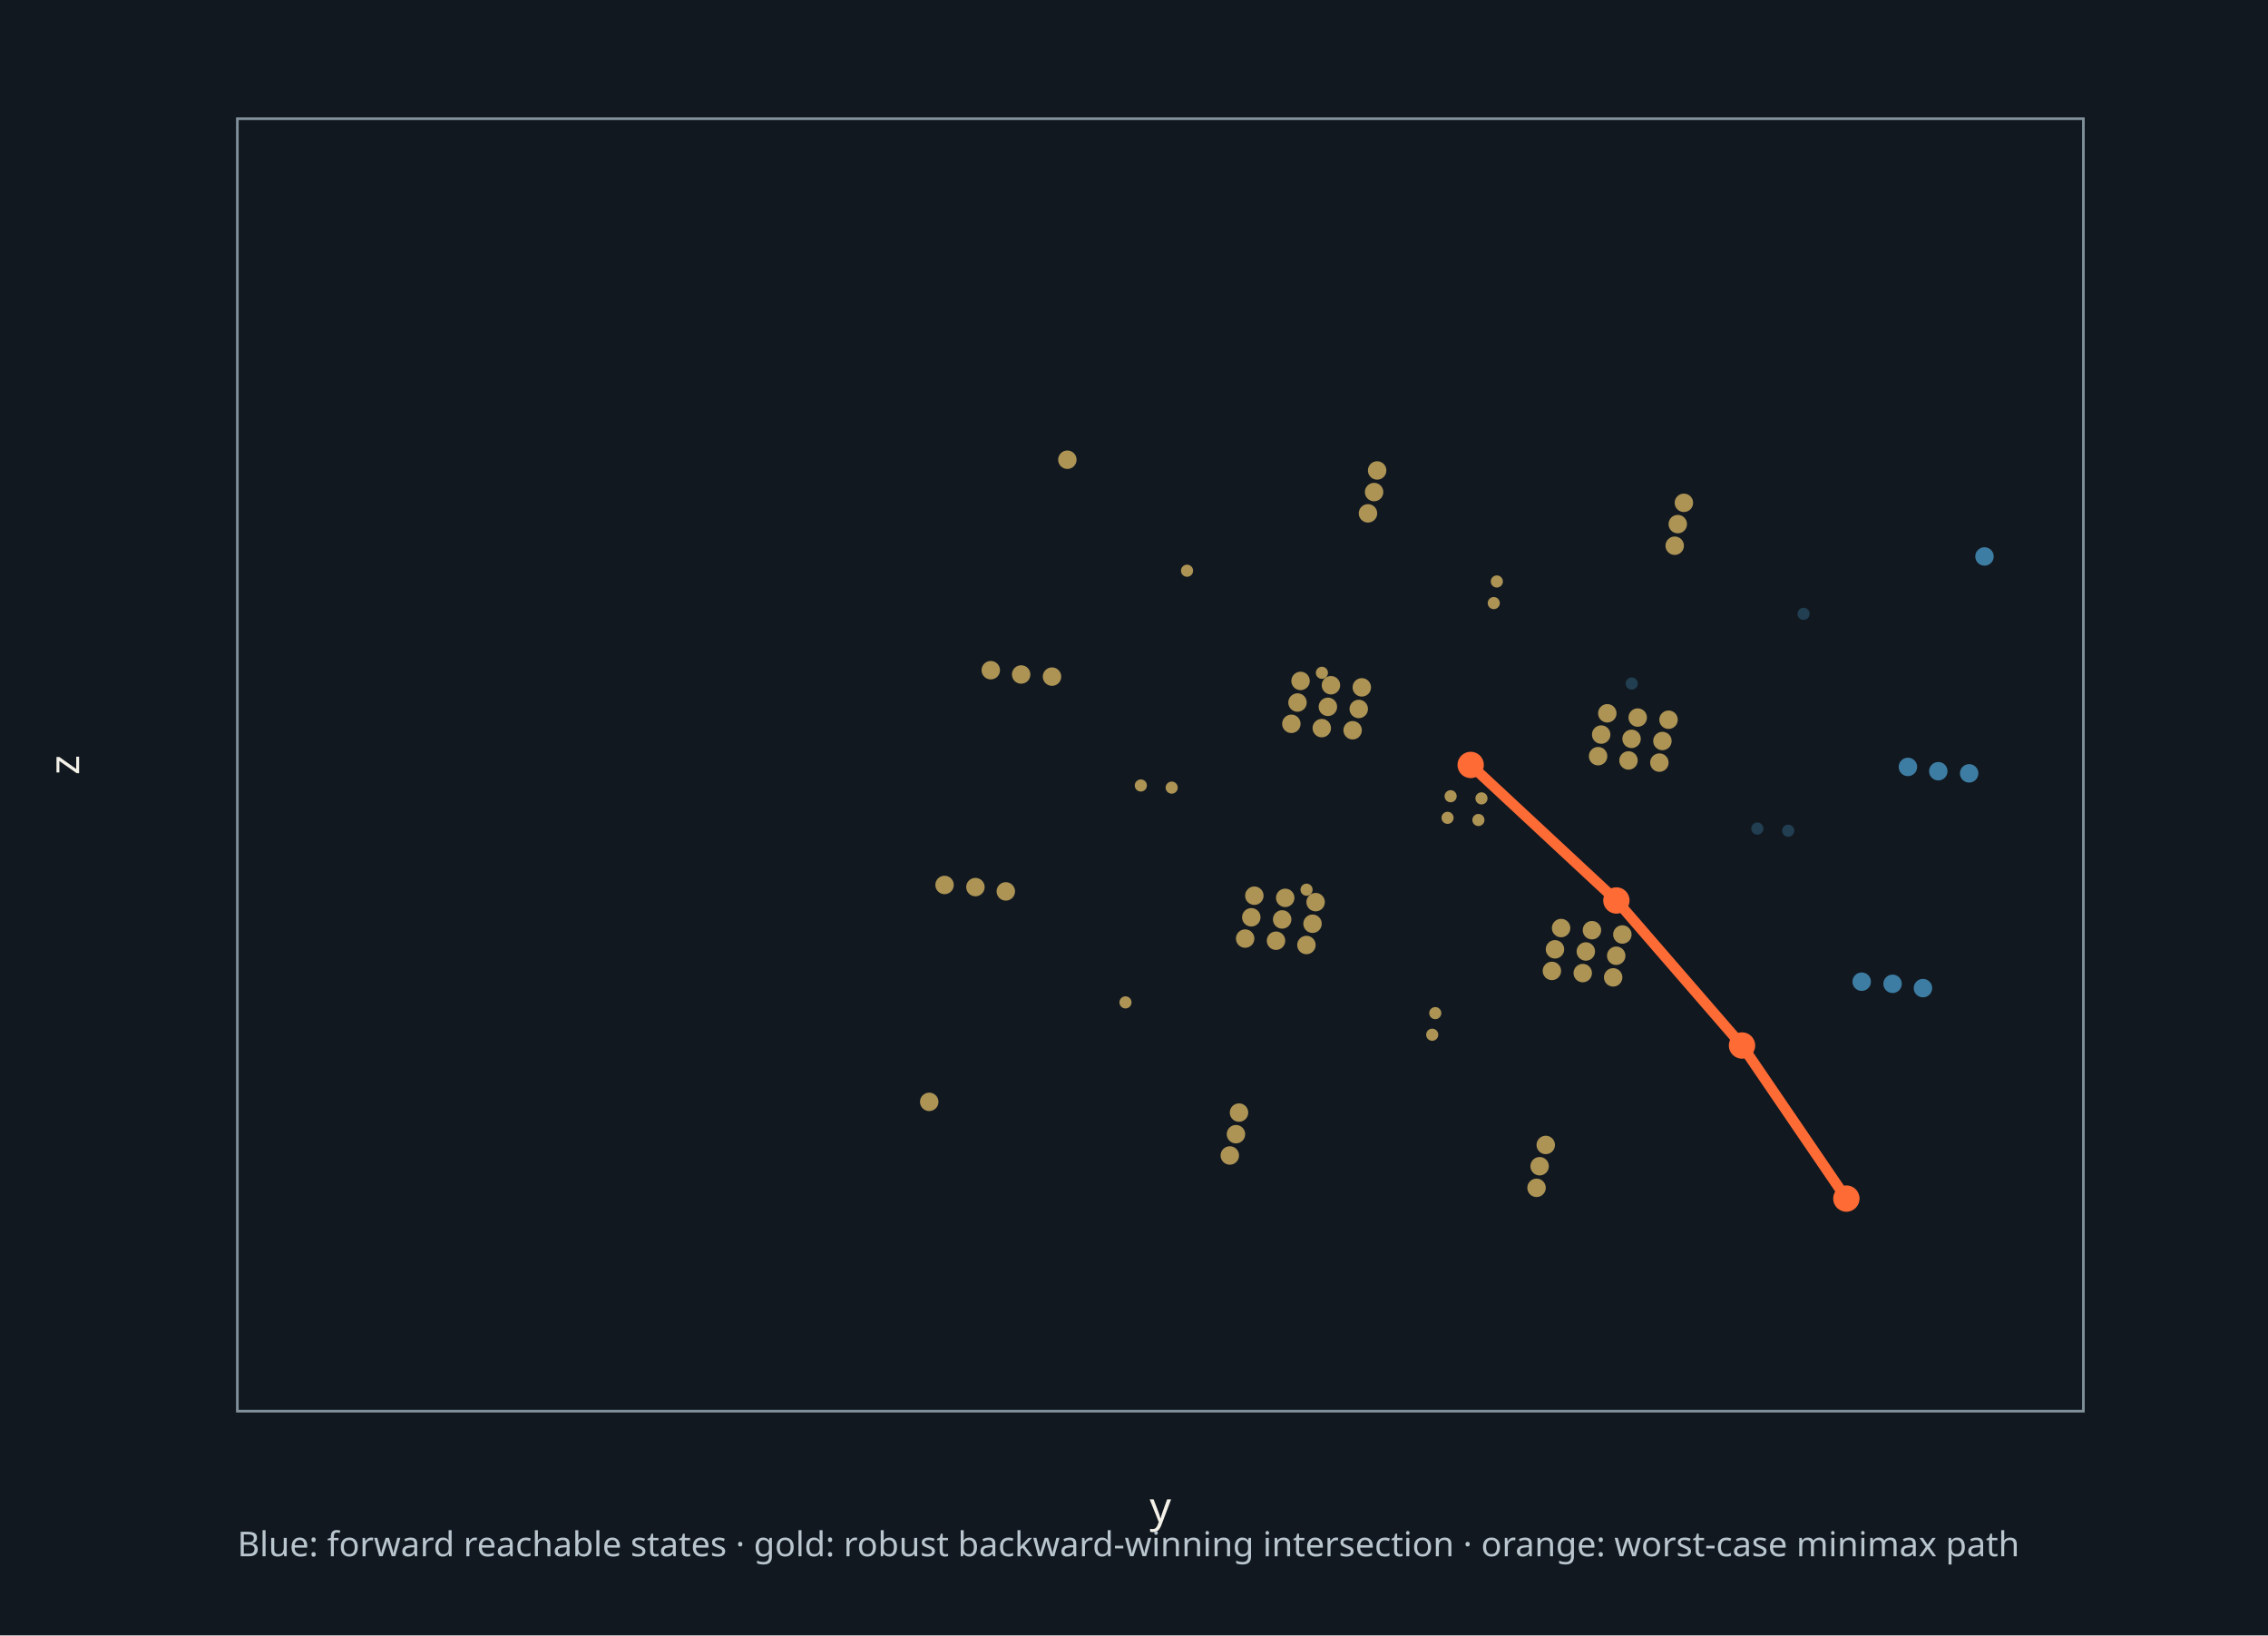
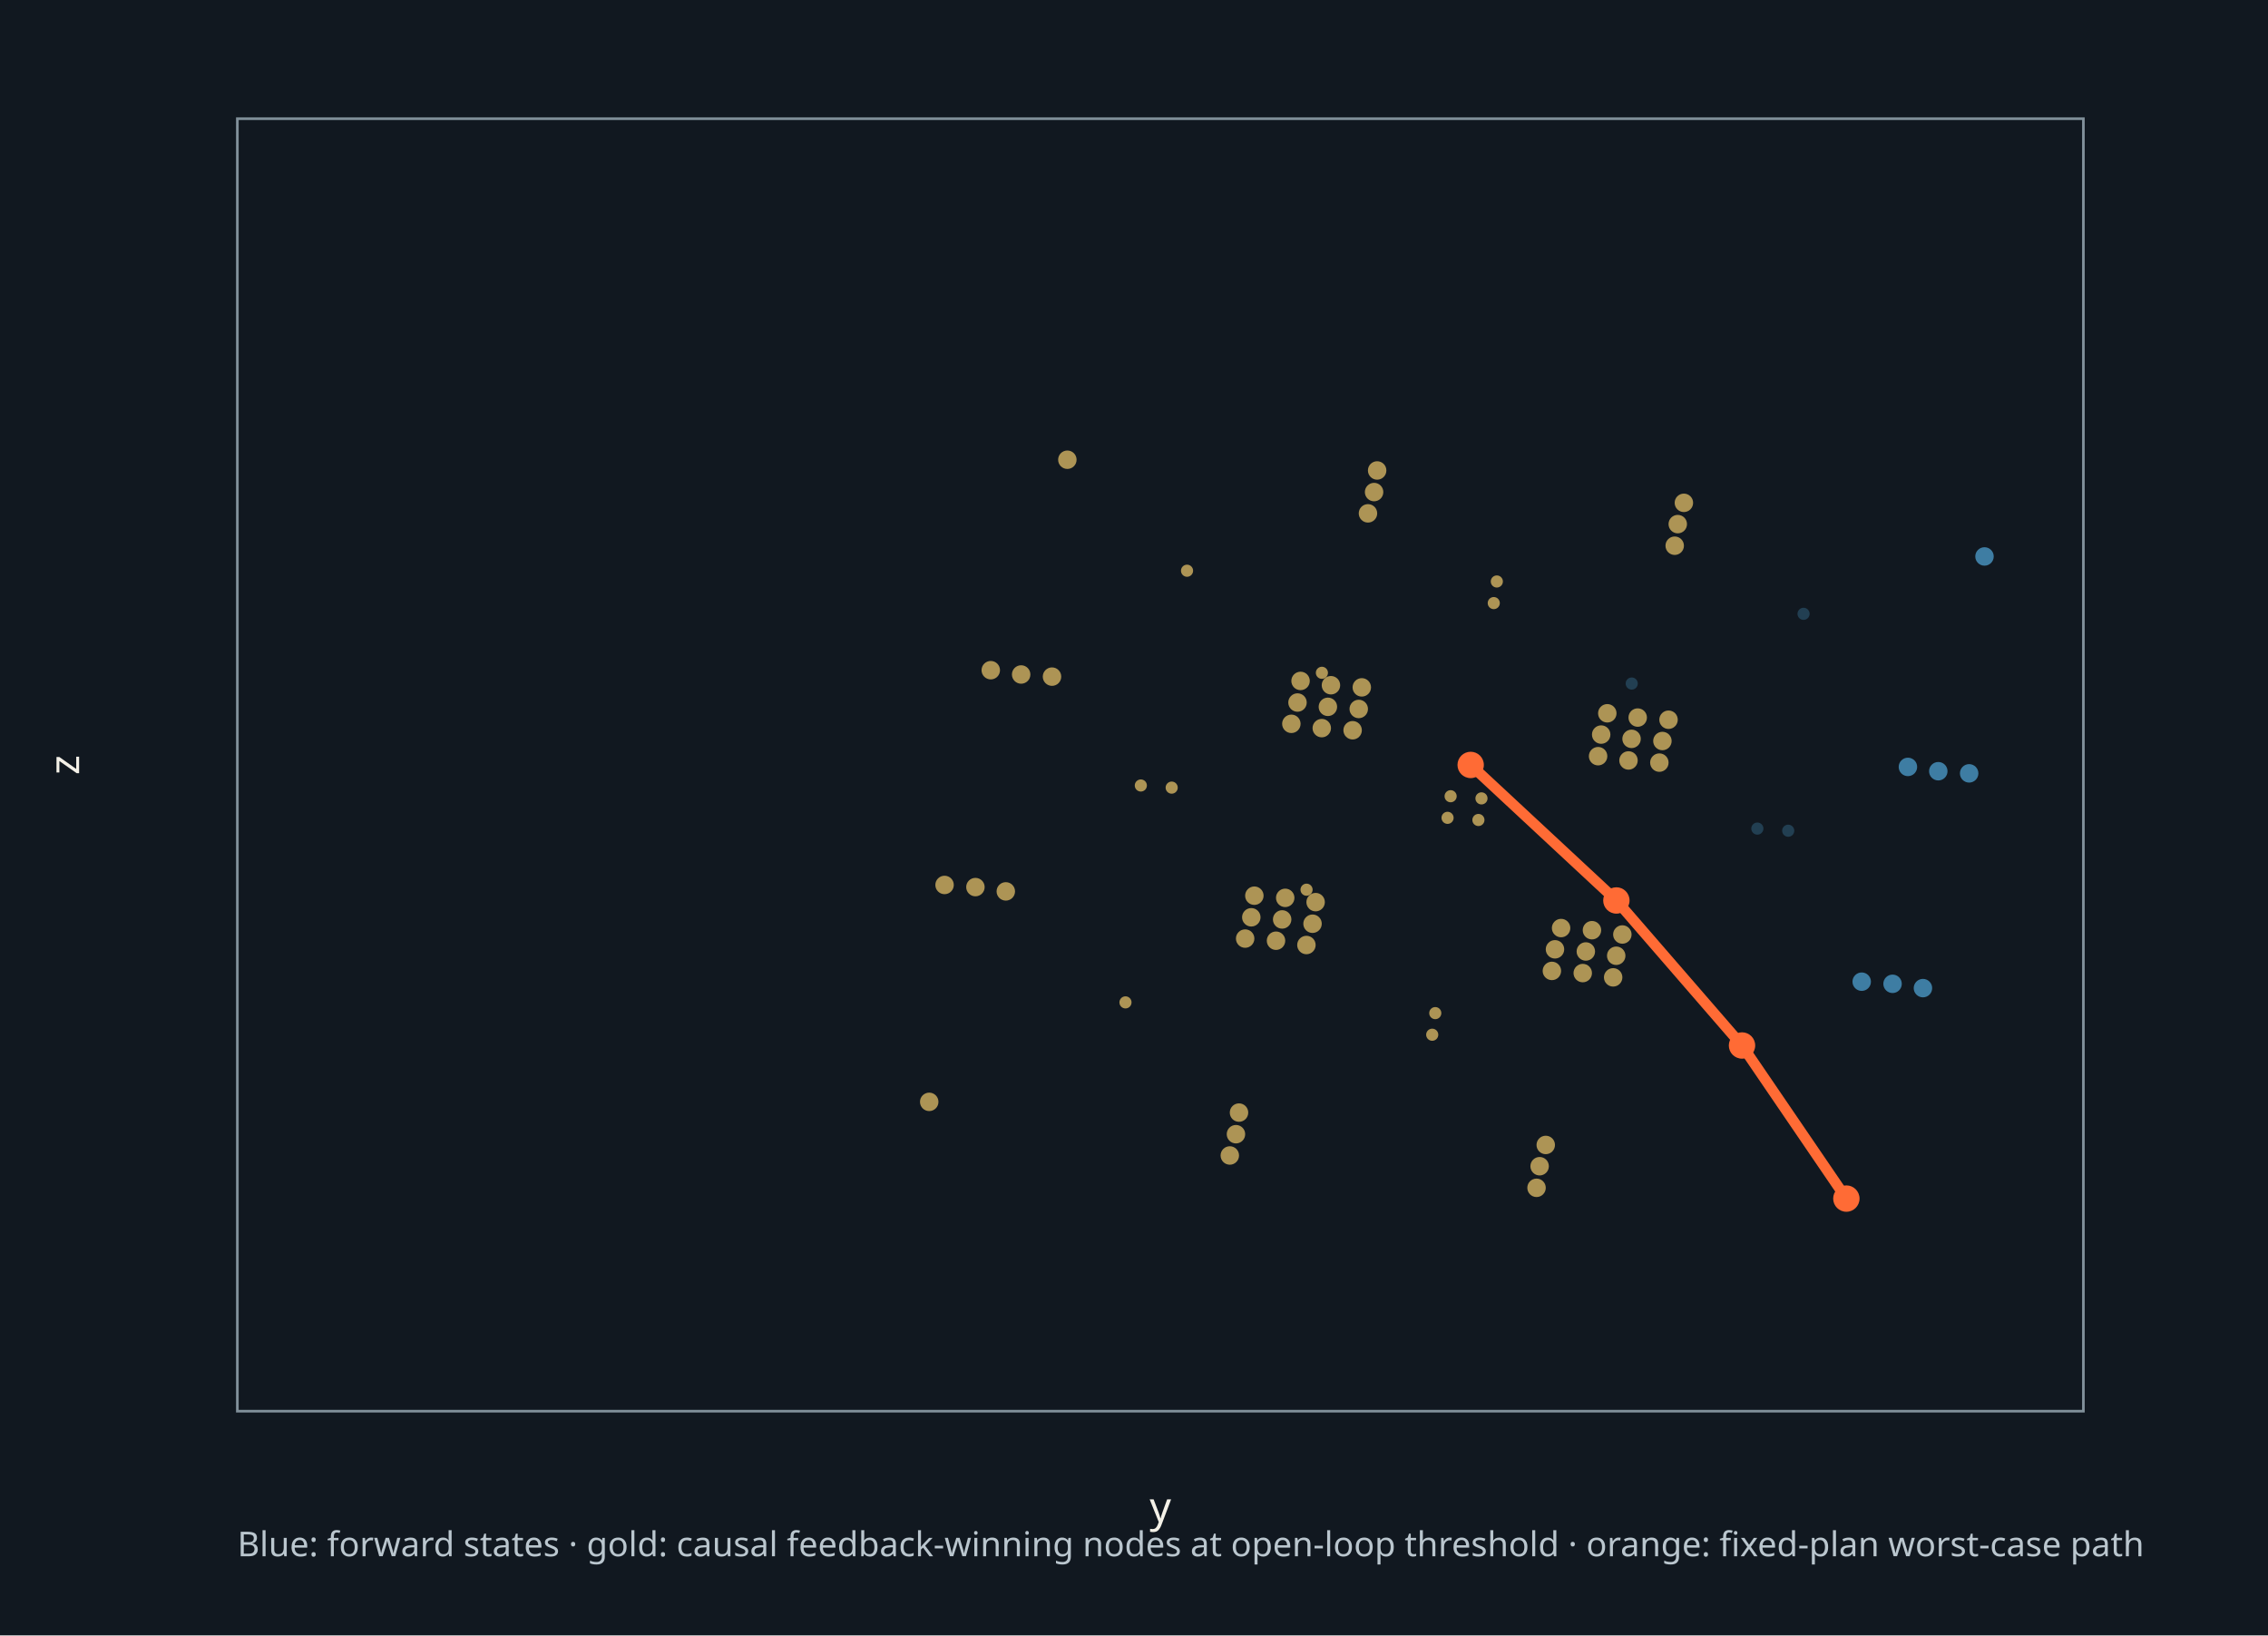
<svg xmlns="http://www.w3.org/2000/svg" viewBox="0 0 860 620" role="img" aria-label="MaxCoordinateGame reachable phase-plane sets and worst-case trajectory">
  <rect width="100%" height="100%" fill="#111820" />
  <circle cx="557.66" cy="290.00" r="2.3" fill="#e9c46a" fill-opacity="0.72" />
  <circle cx="495.43" cy="337.30" r="2.3" fill="#e9c46a" fill-opacity="0.72" />
  <circle cx="501.25" cy="255.07" r="2.3" fill="#e9c46a" fill-opacity="0.72" />
  <circle cx="612.91" cy="341.38" r="2.3" fill="#e9c46a" fill-opacity="0.72" />
  <circle cx="618.73" cy="259.14" r="2.3" fill="#56b4e9" fill-opacity="0.25" />
  <circle cx="426.77" cy="380.02" r="2.3" fill="#e9c46a" fill-opacity="0.72" />
  <circle cx="432.59" cy="297.79" r="2.3" fill="#e9c46a" fill-opacity="0.72" />
  <circle cx="444.29" cy="298.60" r="2.3" fill="#e9c46a" fill-opacity="0.72" />
  <circle cx="450.11" cy="216.37" r="2.3" fill="#e9c46a" fill-opacity="0.72" />
  <circle cx="543.08" cy="392.28" r="2.3" fill="#e9c46a" fill-opacity="0.72" />
  <circle cx="544.24" cy="384.09" r="2.3" fill="#e9c46a" fill-opacity="0.72" />
  <circle cx="548.90" cy="310.05" r="2.3" fill="#e9c46a" fill-opacity="0.72" />
  <circle cx="550.06" cy="301.86" r="2.3" fill="#e9c46a" fill-opacity="0.72" />
  <circle cx="560.60" cy="310.87" r="2.3" fill="#e9c46a" fill-opacity="0.72" />
  <circle cx="561.76" cy="302.68" r="2.3" fill="#e9c46a" fill-opacity="0.72" />
  <circle cx="566.42" cy="228.64" r="2.3" fill="#e9c46a" fill-opacity="0.72" />
  <circle cx="567.58" cy="220.45" r="2.3" fill="#e9c46a" fill-opacity="0.72" />
  <circle cx="660.55" cy="396.36" r="2.3" fill="#e9c46a" fill-opacity="0.72" />
  <circle cx="666.37" cy="314.13" r="2.3" fill="#56b4e9" fill-opacity="0.25" />
  <circle cx="678.07" cy="314.94" r="2.3" fill="#56b4e9" fill-opacity="0.25" />
  <circle cx="683.89" cy="232.71" r="2.3" fill="#56b4e9" fill-opacity="0.25" />
  <circle cx="352.35" cy="417.73" r="3.5" fill="#e9c46a" fill-opacity="0.72" />
  <circle cx="358.17" cy="335.50" r="3.5" fill="#e9c46a" fill-opacity="0.72" />
  <circle cx="369.87" cy="336.31" r="3.5" fill="#e9c46a" fill-opacity="0.72" />
  <circle cx="375.69" cy="254.08" r="3.5" fill="#e9c46a" fill-opacity="0.72" />
  <circle cx="381.39" cy="337.94" r="3.5" fill="#e9c46a" fill-opacity="0.72" />
  <circle cx="387.21" cy="255.71" r="3.5" fill="#e9c46a" fill-opacity="0.72" />
  <circle cx="398.91" cy="256.52" r="3.5" fill="#e9c46a" fill-opacity="0.72" />
  <circle cx="404.73" cy="174.29" r="3.5" fill="#e9c46a" fill-opacity="0.72" />
  <circle cx="466.33" cy="438.06" r="3.5" fill="#e9c46a" fill-opacity="0.72" />
  <circle cx="468.66" cy="429.99" r="3.5" fill="#e9c46a" fill-opacity="0.72" />
  <circle cx="469.82" cy="421.80" r="3.5" fill="#e9c46a" fill-opacity="0.72" />
  <circle cx="472.15" cy="355.83" r="3.5" fill="#e9c46a" fill-opacity="0.72" />
  <circle cx="474.48" cy="347.76" r="3.5" fill="#e9c46a" fill-opacity="0.72" />
  <circle cx="475.64" cy="339.57" r="3.5" fill="#e9c46a" fill-opacity="0.72" />
  <circle cx="483.85" cy="356.64" r="3.5" fill="#e9c46a" fill-opacity="0.72" />
  <circle cx="486.18" cy="348.57" r="3.5" fill="#e9c46a" fill-opacity="0.72" />
  <circle cx="487.34" cy="340.39" r="3.5" fill="#e9c46a" fill-opacity="0.72" />
  <circle cx="489.67" cy="274.41" r="3.5" fill="#e9c46a" fill-opacity="0.72" />
  <circle cx="492.00" cy="266.34" r="3.5" fill="#e9c46a" fill-opacity="0.72" />
  <circle cx="493.16" cy="258.15" r="3.5" fill="#e9c46a" fill-opacity="0.72" />
  <circle cx="495.38" cy="358.27" r="3.5" fill="#e9c46a" fill-opacity="0.72" />
  <circle cx="497.70" cy="350.20" r="3.5" fill="#e9c46a" fill-opacity="0.72" />
  <circle cx="498.87" cy="342.01" r="3.5" fill="#e9c46a" fill-opacity="0.72" />
  <circle cx="501.20" cy="276.04" r="3.5" fill="#e9c46a" fill-opacity="0.72" />
  <circle cx="503.52" cy="267.97" r="3.5" fill="#e9c46a" fill-opacity="0.72" />
  <circle cx="504.68" cy="259.78" r="3.5" fill="#e9c46a" fill-opacity="0.72" />
  <circle cx="512.90" cy="276.85" r="3.5" fill="#e9c46a" fill-opacity="0.72" />
  <circle cx="515.22" cy="268.78" r="3.5" fill="#e9c46a" fill-opacity="0.72" />
  <circle cx="516.38" cy="260.59" r="3.5" fill="#e9c46a" fill-opacity="0.72" />
  <circle cx="518.72" cy="194.62" r="3.5" fill="#e9c46a" fill-opacity="0.72" />
  <circle cx="521.04" cy="186.55" r="3.5" fill="#e9c46a" fill-opacity="0.72" />
  <circle cx="522.20" cy="178.36" r="3.5" fill="#e9c46a" fill-opacity="0.72" />
  <circle cx="582.64" cy="450.32" r="3.5" fill="#e9c46a" fill-opacity="0.72" />
  <circle cx="583.81" cy="442.13" r="3.5" fill="#e9c46a" fill-opacity="0.72" />
  <circle cx="586.13" cy="434.07" r="3.5" fill="#e9c46a" fill-opacity="0.72" />
  <circle cx="588.46" cy="368.09" r="3.5" fill="#e9c46a" fill-opacity="0.72" />
  <circle cx="589.63" cy="359.90" r="3.5" fill="#e9c46a" fill-opacity="0.72" />
  <circle cx="591.95" cy="351.84" r="3.5" fill="#e9c46a" fill-opacity="0.72" />
  <circle cx="600.16" cy="368.91" r="3.5" fill="#e9c46a" fill-opacity="0.72" />
  <circle cx="601.33" cy="360.72" r="3.5" fill="#e9c46a" fill-opacity="0.72" />
  <circle cx="603.65" cy="352.65" r="3.5" fill="#e9c46a" fill-opacity="0.72" />
  <circle cx="605.98" cy="286.68" r="3.5" fill="#e9c46a" fill-opacity="0.72" />
  <circle cx="607.15" cy="278.49" r="3.5" fill="#e9c46a" fill-opacity="0.72" />
  <circle cx="609.47" cy="270.42" r="3.5" fill="#e9c46a" fill-opacity="0.72" />
  <circle cx="611.69" cy="370.53" r="3.5" fill="#e9c46a" fill-opacity="0.72" />
  <circle cx="612.85" cy="362.34" r="3.5" fill="#e9c46a" fill-opacity="0.72" />
  <circle cx="615.18" cy="354.28" r="3.5" fill="#e9c46a" fill-opacity="0.72" />
  <circle cx="617.51" cy="288.30" r="3.5" fill="#e9c46a" fill-opacity="0.72" />
  <circle cx="618.67" cy="280.11" r="3.5" fill="#e9c46a" fill-opacity="0.72" />
  <circle cx="621.00" cy="272.04" r="3.5" fill="#e9c46a" fill-opacity="0.72" />
  <circle cx="629.21" cy="289.12" r="3.5" fill="#e9c46a" fill-opacity="0.72" />
  <circle cx="630.37" cy="280.93" r="3.5" fill="#e9c46a" fill-opacity="0.72" />
  <circle cx="632.69" cy="272.86" r="3.5" fill="#e9c46a" fill-opacity="0.72" />
  <circle cx="635.03" cy="206.89" r="3.5" fill="#e9c46a" fill-opacity="0.72" />
  <circle cx="636.19" cy="198.70" r="3.5" fill="#e9c46a" fill-opacity="0.72" />
  <circle cx="638.51" cy="190.63" r="3.5" fill="#e9c46a" fill-opacity="0.72" />
  <circle cx="700.12" cy="454.40" r="3.5" fill="#e9c46a" fill-opacity="0.72" />
  <circle cx="705.94" cy="372.17" r="3.5" fill="#56b4e9" fill-opacity="0.65" />
  <circle cx="717.64" cy="372.98" r="3.5" fill="#56b4e9" fill-opacity="0.65" />
  <circle cx="723.46" cy="290.75" r="3.5" fill="#56b4e9" fill-opacity="0.65" />
  <circle cx="729.16" cy="374.61" r="3.5" fill="#56b4e9" fill-opacity="0.65" />
  <circle cx="734.98" cy="292.38" r="3.5" fill="#56b4e9" fill-opacity="0.65" />
  <circle cx="746.68" cy="293.19" r="3.5" fill="#56b4e9" fill-opacity="0.65" />
  <circle cx="752.50" cy="210.96" r="3.5" fill="#56b4e9" fill-opacity="0.65" />
  <polyline points="557.66,290.00 612.91,341.38 660.55,396.36 700.12,454.40" fill="none" stroke="#ff6b35" stroke-width="4" />
  <circle cx="557.66" cy="290.00" r="5" fill="#ff6b35" />
  <circle cx="612.91" cy="341.38" r="5" fill="#ff6b35" />
  <circle cx="660.55" cy="396.36" r="5" fill="#ff6b35" />
  <circle cx="700.12" cy="454.40" r="5" fill="#ff6b35" />
  <rect x="90" y="45" width="700" height="490" fill="none" stroke="#81909a" />
  <text x="440.0" y="577" fill="#f4f1e8" font-family="sans-serif" font-size="16" text-anchor="middle">y</text>
  <text x="30" y="290.0" fill="#f4f1e8" font-family="sans-serif" font-size="16" text-anchor="middle" transform="rotate(-90 30 290.0)">z</text>
-   <text x="90" y="590" fill="#bac6ce" font-family="sans-serif" font-size="13">Blue: forward reachable states · gold: robust backward-winning intersection · orange: worst-case minimax path</text>
+   <text x="90" y="590" fill="#bac6ce" font-family="sans-serif" font-size="13">Blue: forward states · gold: causal feedback-winning nodes at open-loop threshold · orange: fixed-plan worst-case path</text>
</svg>
